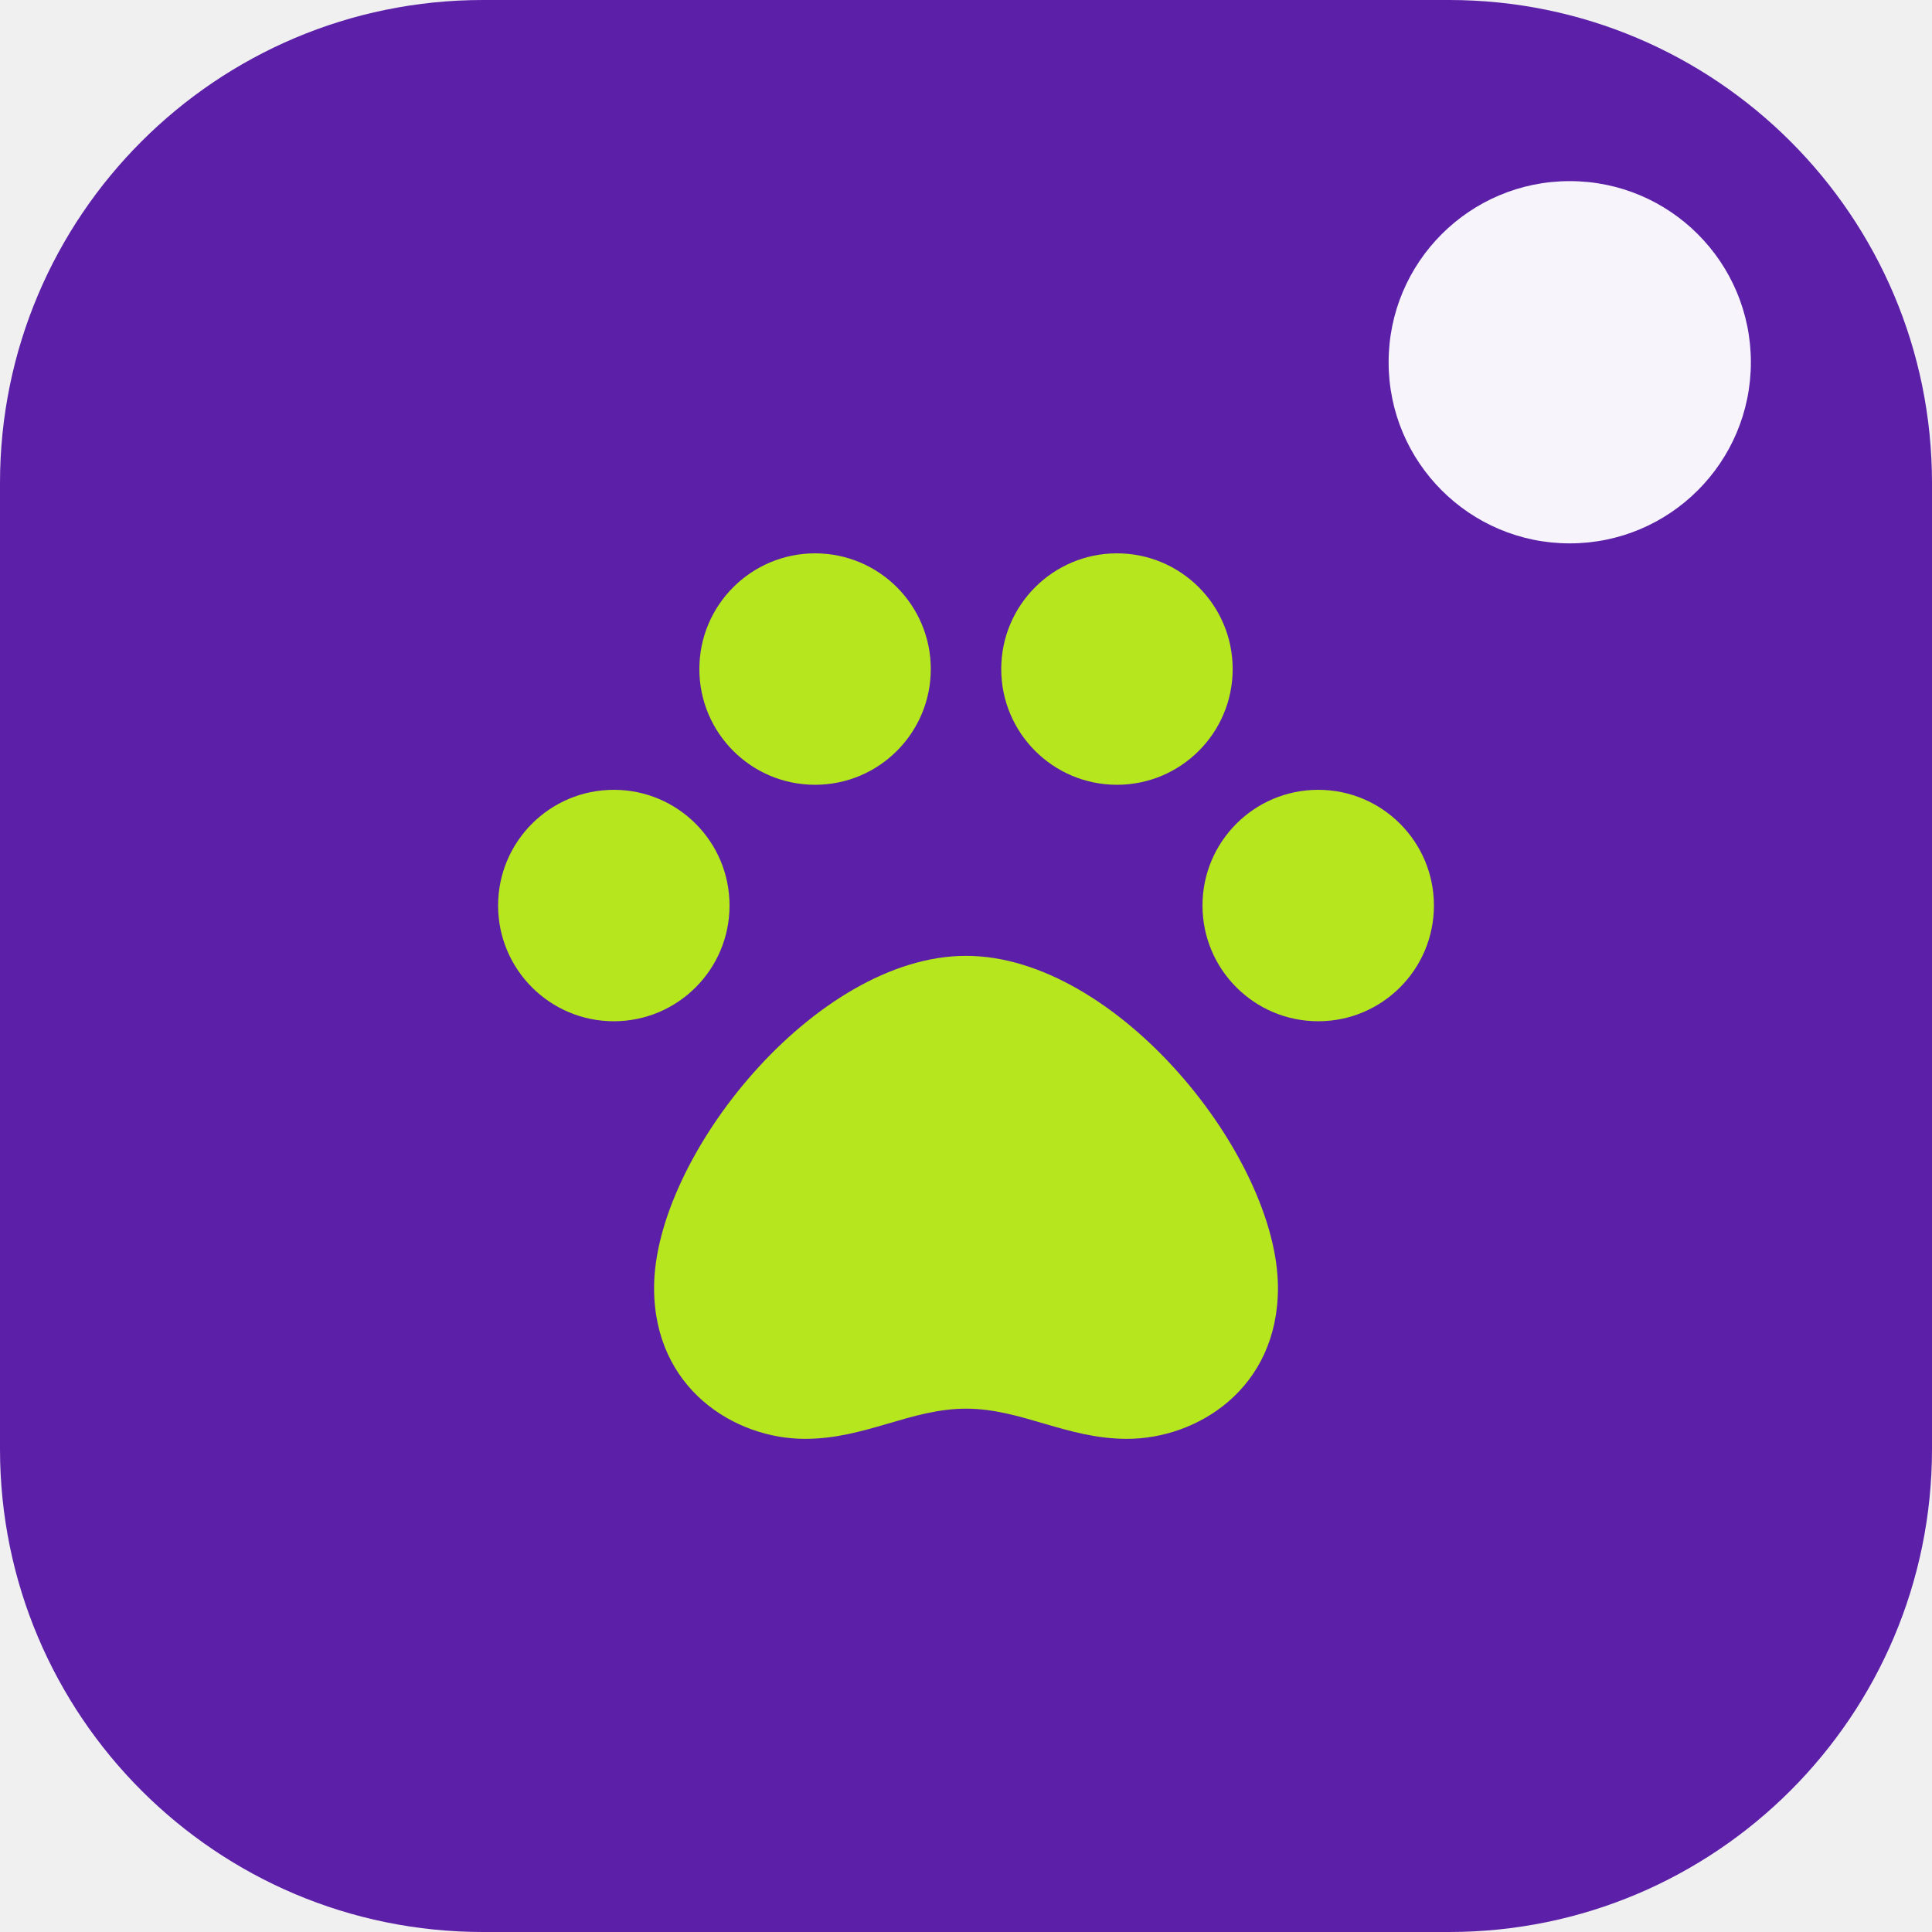
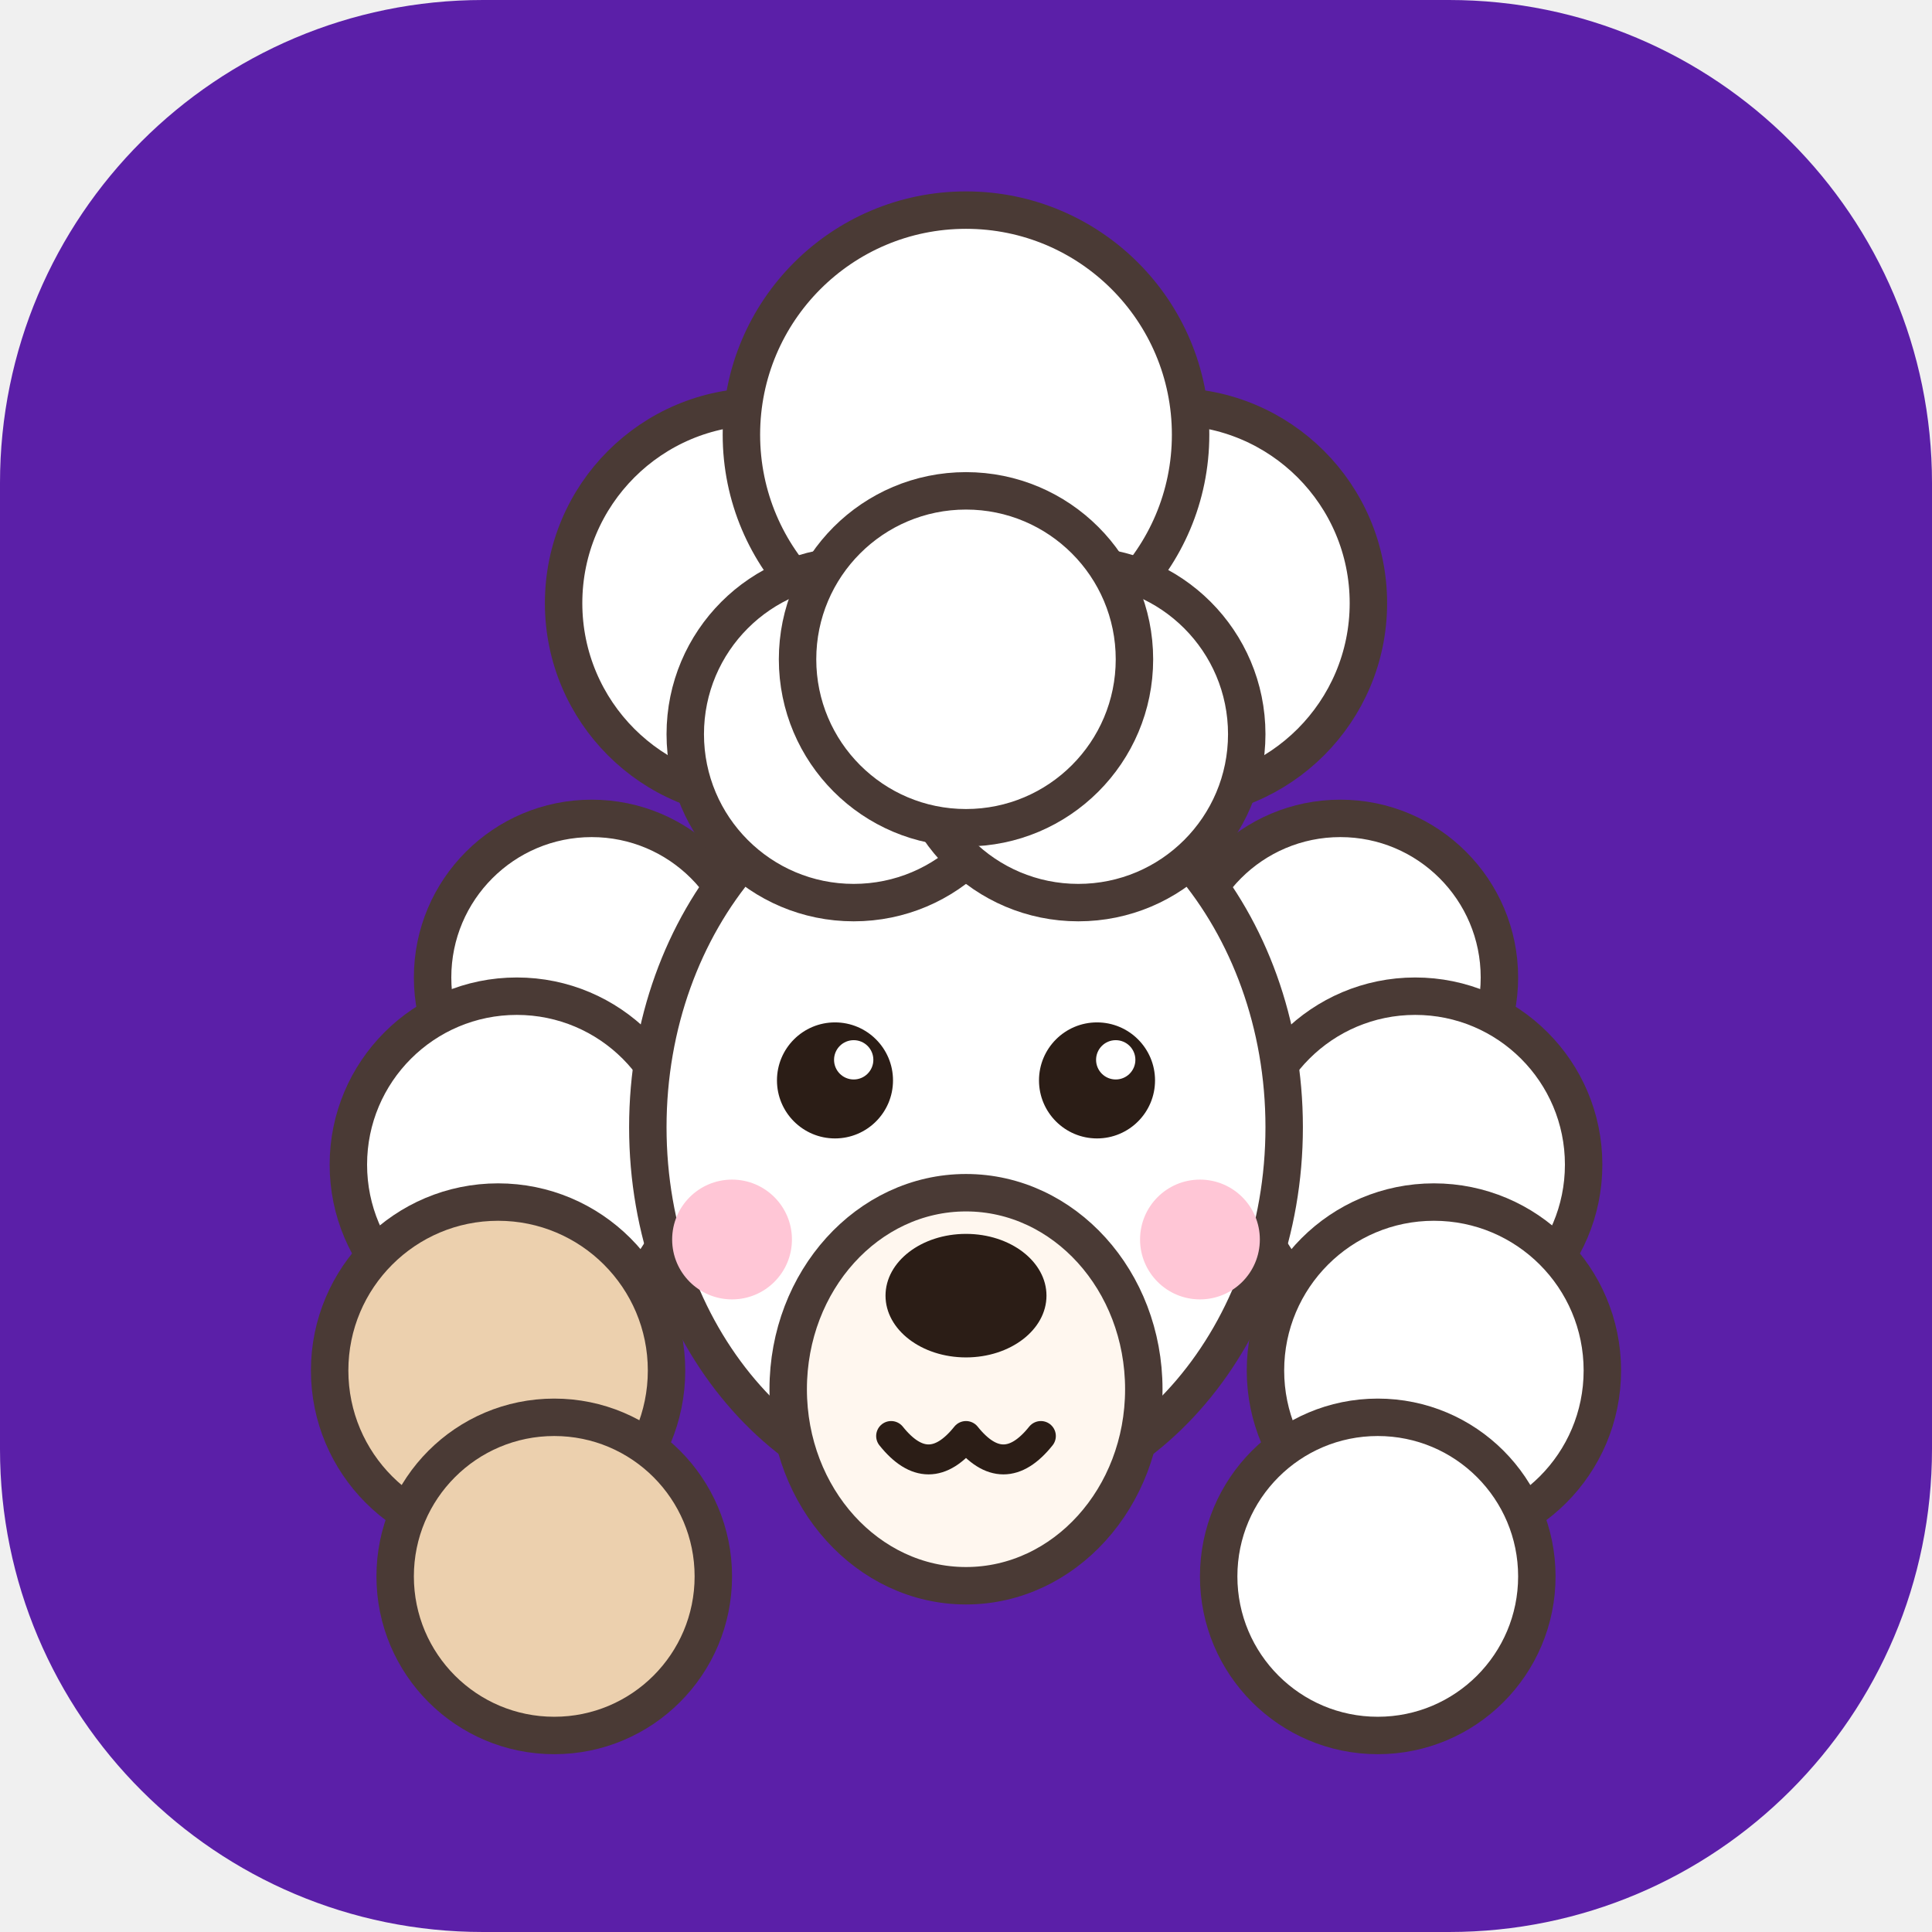
<svg xmlns="http://www.w3.org/2000/svg" viewBox="0 0 64 64">
  <rect width="64" height="64" rx="16" fill="#5b1fa8" />
-   <g fill="#b6e61e" transform="translate(12.00 13.33) scale(1.6667)">
-     <circle cx="5" cy="10" r="2.3" />
-     <circle cx="9" cy="5.3" r="2.3" />
-     <circle cx="15" cy="5.3" r="2.3" />
-     <circle cx="19" cy="10" r="2.3" />
-     <path d="M12 11c-3 0-6.2 4-6.2 6.6 0 2 1.6 3 3 3 1.2 0 2.1-.6 3.2-.6s2 .6 3.2.6c1.4 0 3-1 3-3C18.2 15 15 11 12 11z" />
+   <g transform="translate(1.00 5.10) scale(0.62)">
+     <circle cx="30" cy="44" r="8.5" fill="#ffffff" stroke="#4a3a35" stroke-width="2" />
+     <circle cx="26" cy="54" r="9" fill="#ffffff" stroke="#4a3a35" stroke-width="2" />
+     <circle cx="25" cy="65" r="9" fill="#ecd0ae" stroke="#4a3a35" stroke-width="2" />
+     <circle cx="28" cy="76" r="8.5" fill="#ecd0ae" stroke="#4a3a35" stroke-width="2" />
+     <circle cx="70" cy="44" r="8.5" fill="#ffffff" stroke="#4a3a35" stroke-width="2" />
+     <circle cx="74" cy="54" r="9" fill="#ffffff" stroke="#4a3a35" stroke-width="2" />
+     <circle cx="75" cy="65" r="9" fill="#ffffff" stroke="#4a3a35" stroke-width="2" />
+     <circle cx="72" cy="76" r="8.5" fill="#ffffff" stroke="#4a3a35" stroke-width="2" />
+     <ellipse cx="50" cy="52" rx="17" ry="20" fill="#ffffff" stroke="#4a3a35" stroke-width="2" />
+     <circle cx="39" cy="24" r="10.5" fill="#ffffff" stroke="#4a3a35" stroke-width="2" />
+     <circle cx="61" cy="24" r="10.5" fill="#ffffff" stroke="#4a3a35" stroke-width="2" />
+     <circle cx="50" cy="15" r="12" fill="#ffffff" stroke="#4a3a35" stroke-width="2" />
+     <circle cx="44" cy="31" r="9" fill="#ffffff" stroke="#4a3a35" stroke-width="2" />
+     <circle cx="56" cy="31" r="9" fill="#ffffff" stroke="#4a3a35" stroke-width="2" />
+     <circle cx="50" cy="27" r="9" fill="#ffffff" stroke="#4a3a35" stroke-width="2" />
+     <ellipse cx="50" cy="66" rx="9.5" ry="10.5" fill="#fff7ef" stroke="#4a3a35" stroke-width="2" />
+     <circle cx="37.5" cy="58" r="3.2" fill="#ffc6d6" />
+     <circle cx="62.5" cy="58" r="3.2" fill="#ffc6d6" />
+     <circle cx="43" cy="49.5" r="3.1" fill="#2b1d16" />
+     <circle cx="57" cy="49.5" r="3.1" fill="#2b1d16" />
+     <circle cx="44" cy="48.4" r="1.05" fill="#ffffff" />
+     <circle cx="58" cy="48.4" r="1.05" fill="#ffffff" />
+     <ellipse cx="50" cy="61" rx="4.3" ry="3.3" fill="#2b1d16" />
+     <path d="M46 68.5Q48 71 50 68.5M50 68.5Q52 71 54 68.5" fill="none" stroke="#2b1d16" stroke-width="1.6" stroke-linecap="round" />
  </g>
-   <circle cx="52" cy="12" r="6" fill="#ffffff" opacity=".95" />
</svg>
